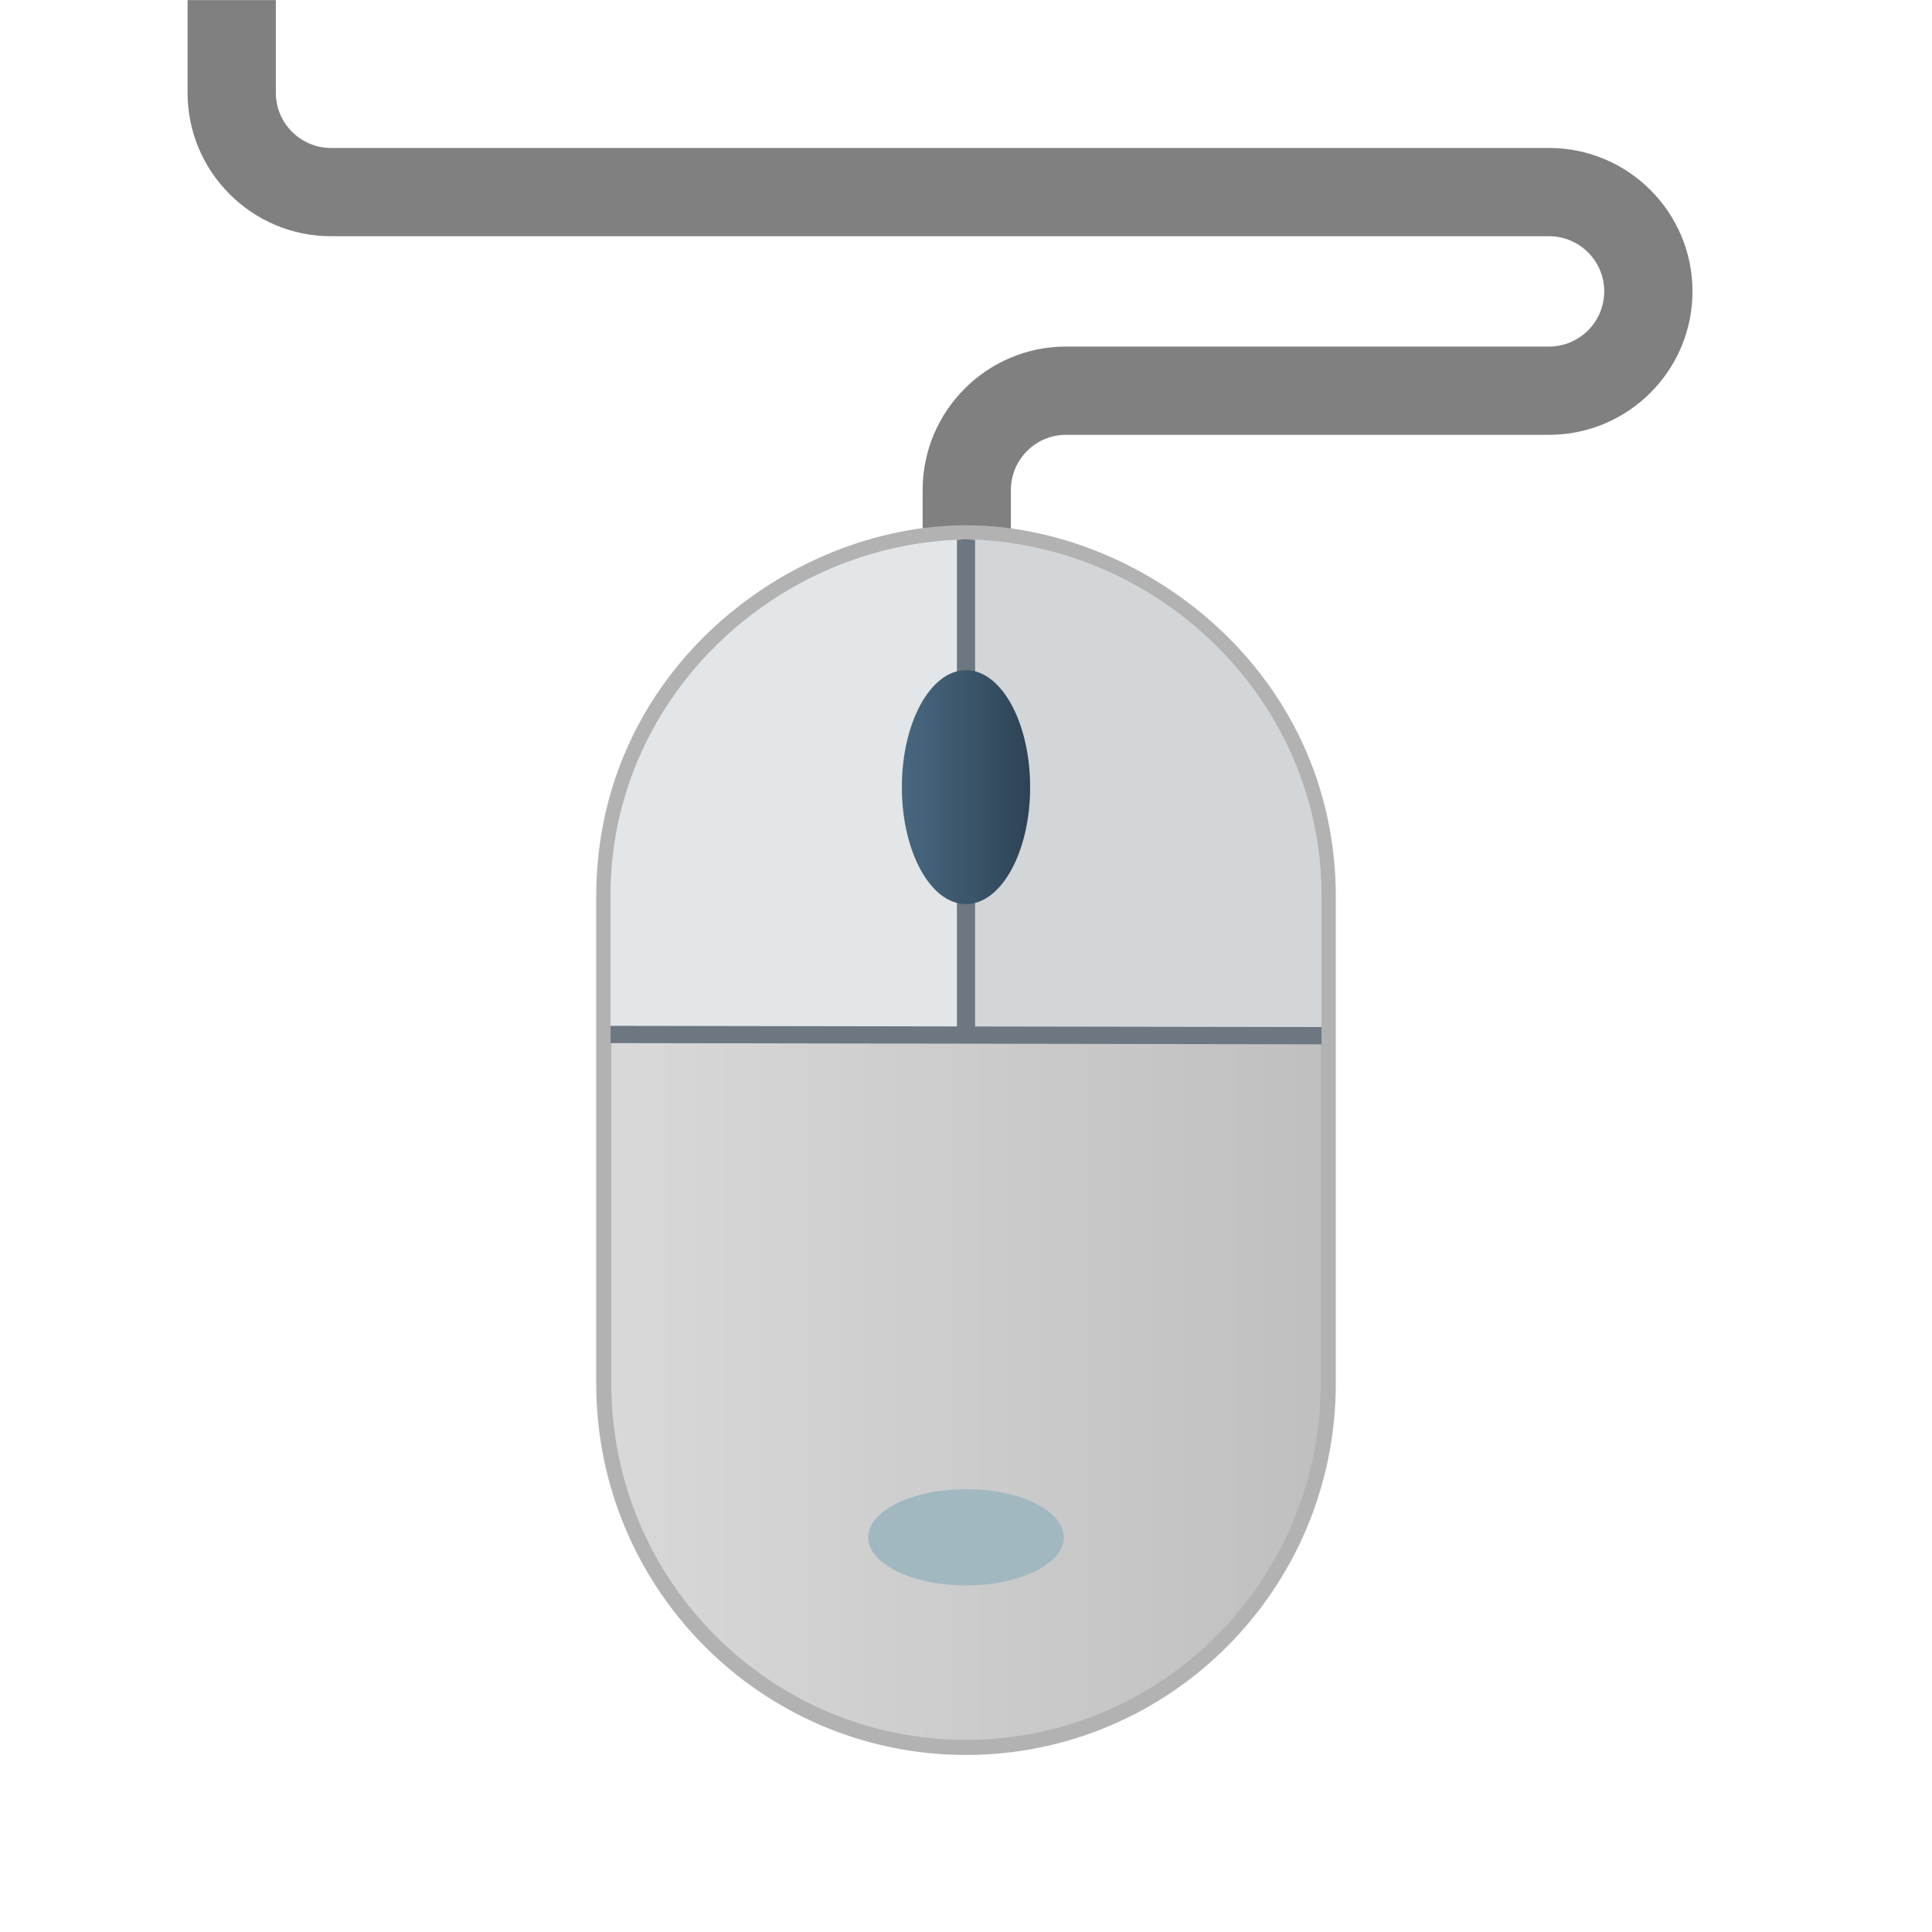
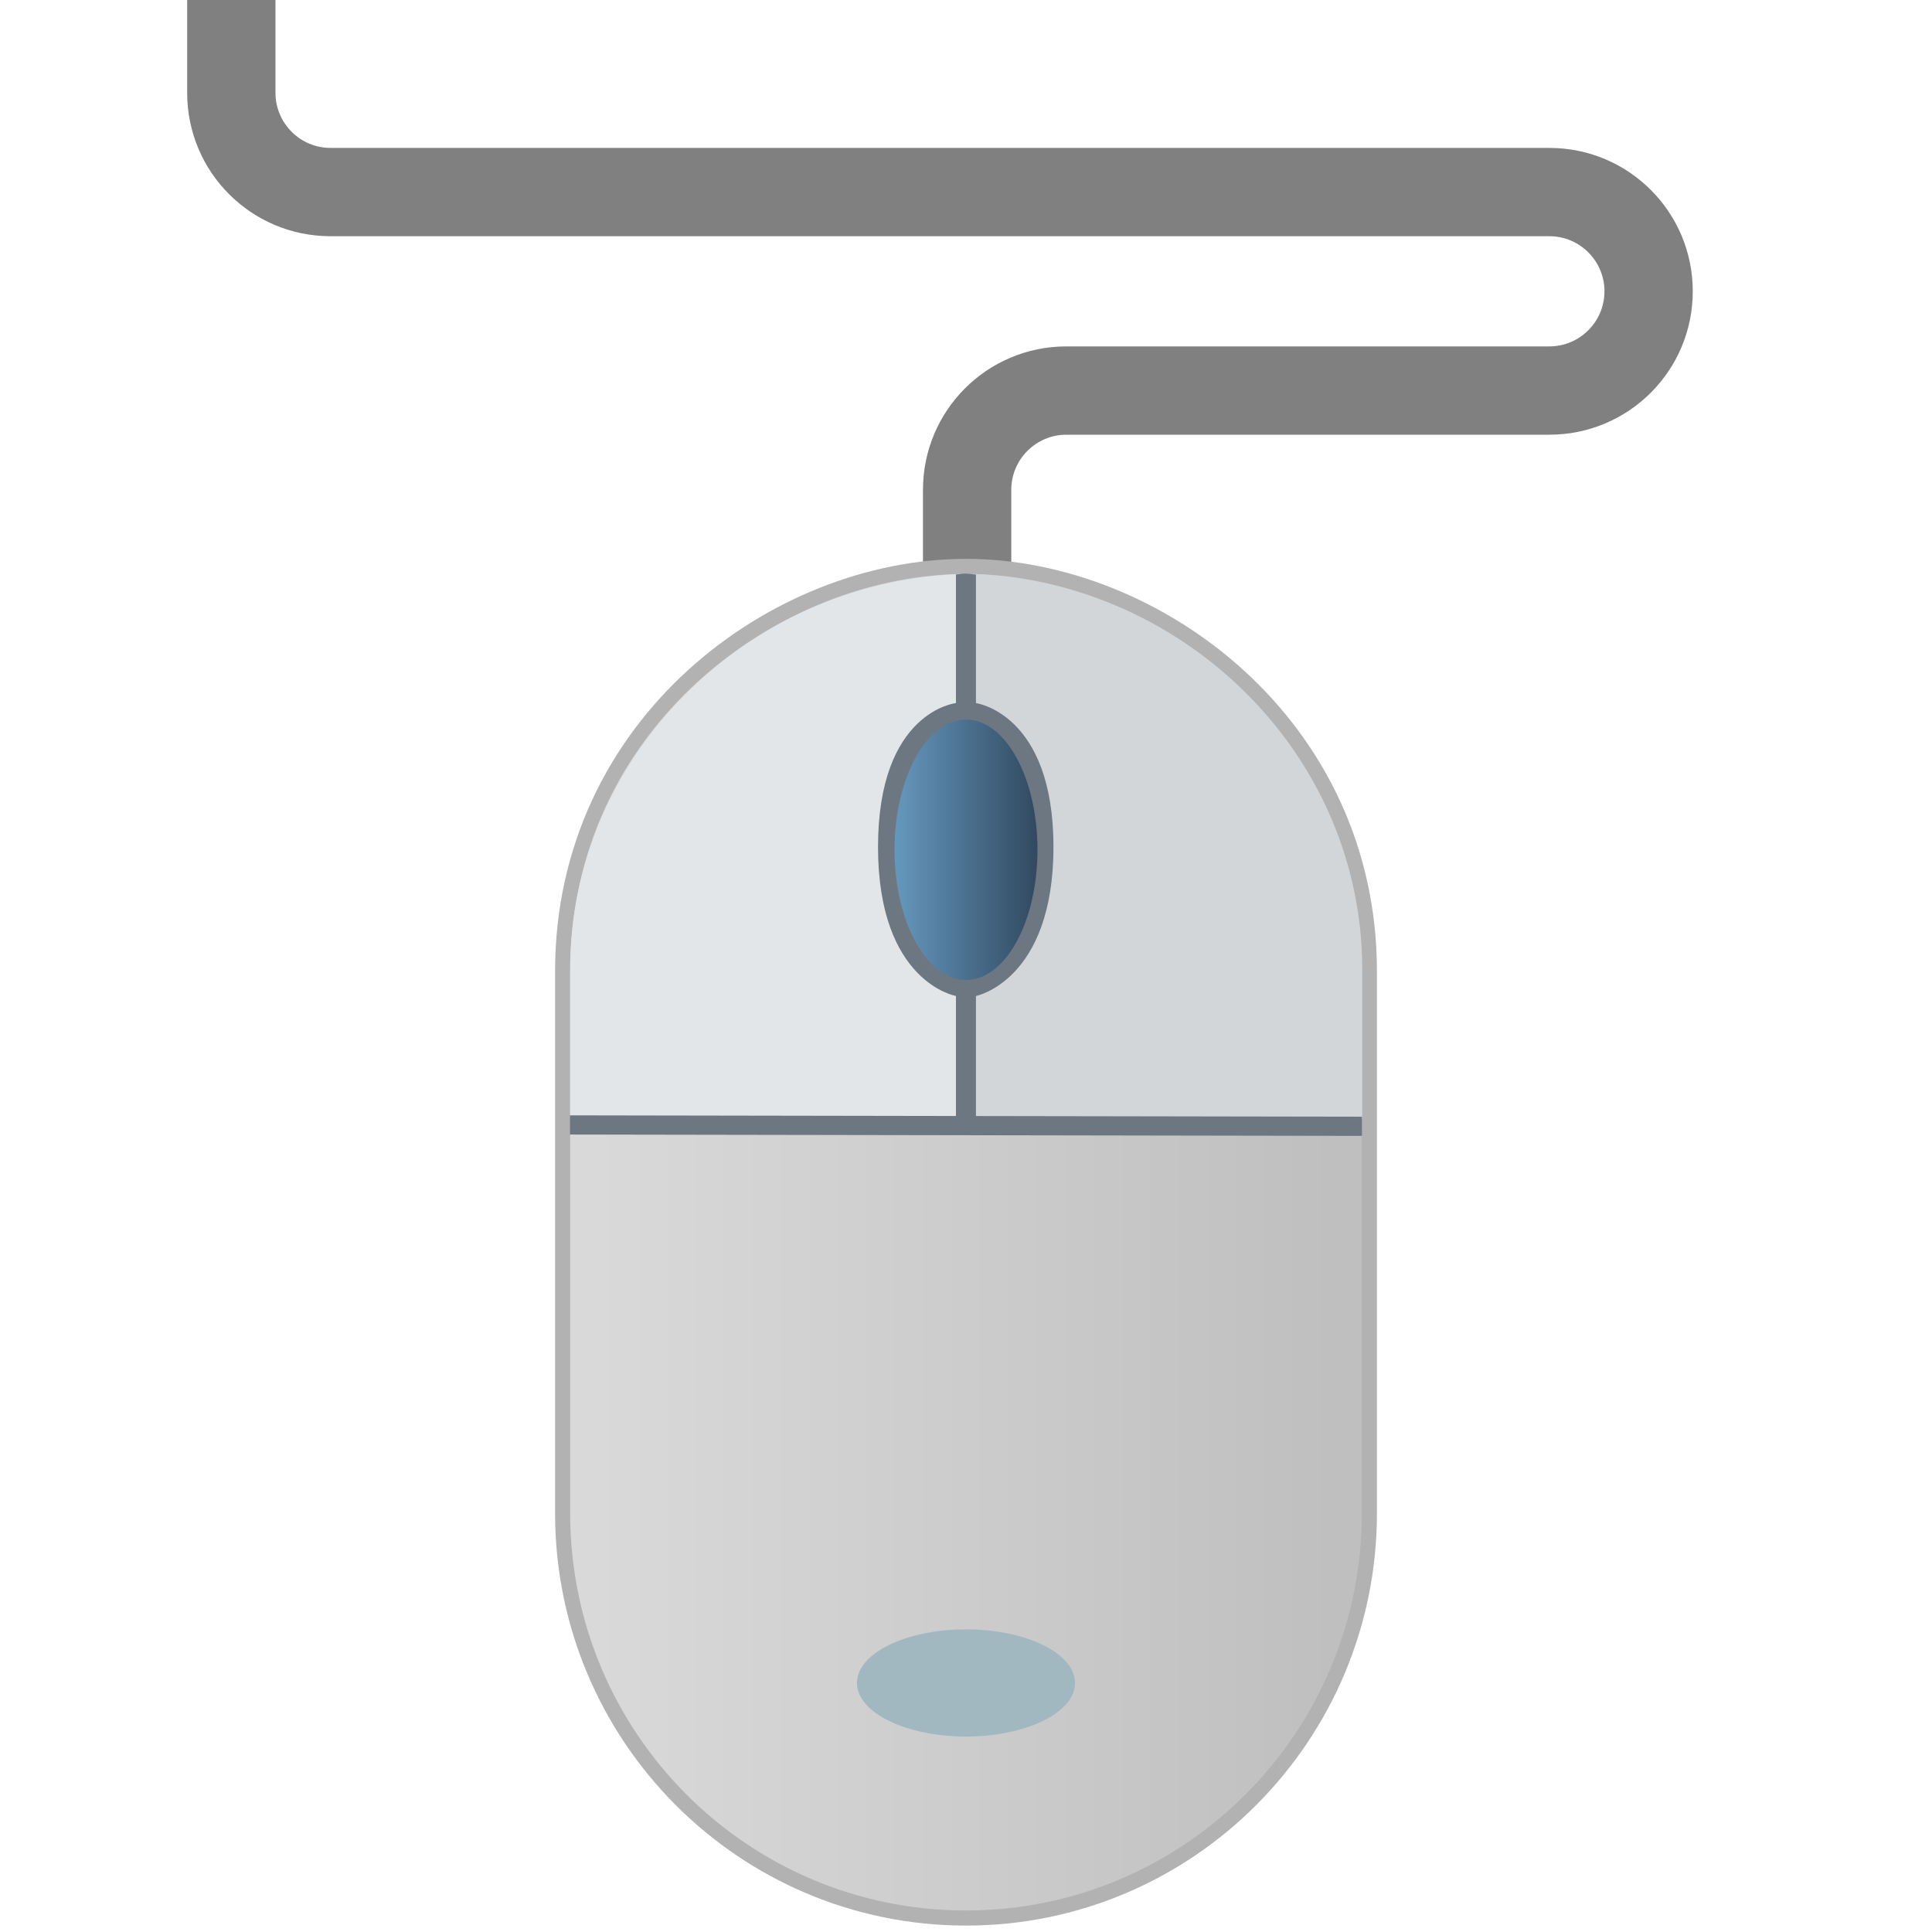
<svg xmlns="http://www.w3.org/2000/svg" width="512" height="512" version="1.1" viewBox="0 0 512 512">
  <defs>
    <linearGradient id="a" x1="237" x2="275" y1="215" y2="215" gradientUnits="userSpaceOnUse">
-       <stop style="stop-color:#4a6a82" offset="0" />
-       <stop style="stop-color:#2c4153" offset="1" />
+       <stop style="stop-color:#6598be" offset="0" />
+       <stop style="stop-color:#314960" offset="1" />
    </linearGradient>
    <linearGradient id="b" x1="158" x2="354" y1="302" y2="302" gradientUnits="userSpaceOnUse">
      <stop style="stop-color:#d9d9d9" offset="0" />
      <stop style="stop-color:#bfbfbf" offset="1" />
    </linearGradient>
  </defs>
-   <path d="m267.9 158.1h-23.39v-28.25c0-20.96 17.05-38.01 38.01-38.01h128c8.062 0 14.62-6.559 14.62-14.62 0-8.062-6.559-14.62-14.62-14.62h-322.8c-20.96 0-38.01-17.05-38.01-38.01v-24.56h23.39v24.56c0 8.062 6.557 14.62 14.62 14.62h322.8c20.96 0 38.01 17.05 38.01 38.01s-17.05 38.01-38.01 38.01h-128c-8.062 0-14.62 6.559-14.62 14.62z" fill="#808080" />
-   <path d="m256 141.2c-45.35-4.3e-4 -96 37.44-96 96.44v129c0 53.28 42.98 96.44 96 96.44s96-43.19 96-96.44v-129c0-58.72-50.65-96.44-96-96.44z" style="fill:url(#b);stroke-width:4;stroke:#b2b2b2" />
-   <ellipse cx="256" cy="407.4" rx="25.92" ry="12.75" fill="#a2b8c0" />
-   <path d="m161.8 237.1v35.63h91.8v-129.7c-50.06 2.224-91.8 43.43-91.8 94.06z" fill="#e2e6e9" />
-   <path d="m258.4 143v129.7h91.8v-35.63c0-50.65-41.76-91.87-91.8-94.06z" fill="#d3d6d9" />
-   <path d="m256 142.9c-1.424 0-0.981 0.15-2.391 0.213v128.9l-91.8-0.152v4.571l188.4 0.32v-4.572l-91.8-0.152v-128.9c-1.408-0.062-0.966-0.213-2.389-0.213z" fill="#6c7782" />
-   <ellipse cx="256" cy="208.6" rx="17" ry="31" fill="url(#a)" />
+   <path d="m268 158h-23.4v-28.2c0-21 17-38 38-38h128c8.06 0 14.6-6.56 14.6-14.6 0-8.06-6.56-14.6-14.6-14.6h-323c-21 0-38-17-38-38v-24.6h23.4v24.6c0 8.06 6.56 14.6 14.6 14.6h323c21 0 38 17 38 38s-17 38-38 38h-128c-8.06 0-14.6 6.56-14.6 14.6z" fill="#808080" />
+   <path d="m256 150.1c-50.52-4.8e-4 -106.9 41.67-106.9 107.3v143.6c0 59.3 47.88 107.3 106.9 107.3s106.9-48.07 106.9-107.3v-143.6c0-65.36-56.42-107.3-106.9-107.3z" style="fill:url(#b);stroke-width:4;stroke:#b2b2b2" />
+   <ellipse cx="256" cy="446" rx="28.9" ry="14.2" fill="#a2b8c0" />
+   <path d="m151.1 256.9v39.66h102.3v-144.4c-55.77 2.475-102.3 48.34-102.3 104.7z" fill="#e2e6e9" />
+   <path d="m258.7 152.1v144.4h102.3v-39.66c0-56.38-46.52-102.3-102.3-104.7z" fill="#d3d6d9" />
+   <path d="m256 152c-1.586 0-1.093 0.167-2.664 0.237v34.09s-20.65 2.163-20.65 38.12 20.65 39.5 20.65 39.5v31.8l-102.3-0.17v5.088l209.9 0.356v-5.089l-102.3-0.17v-31.81s20.54-4.052 20.54-39.5-20.54-38.12-20.54-38.12v-34.07c-1.568-0.069-1.076-0.237-2.661-0.237z" fill="#6c7782" />
+   <ellipse cx="256" cy="225.2" rx="18.94" ry="34.5" fill="url(#a)" style="fill:url(#a)" />
</svg>
